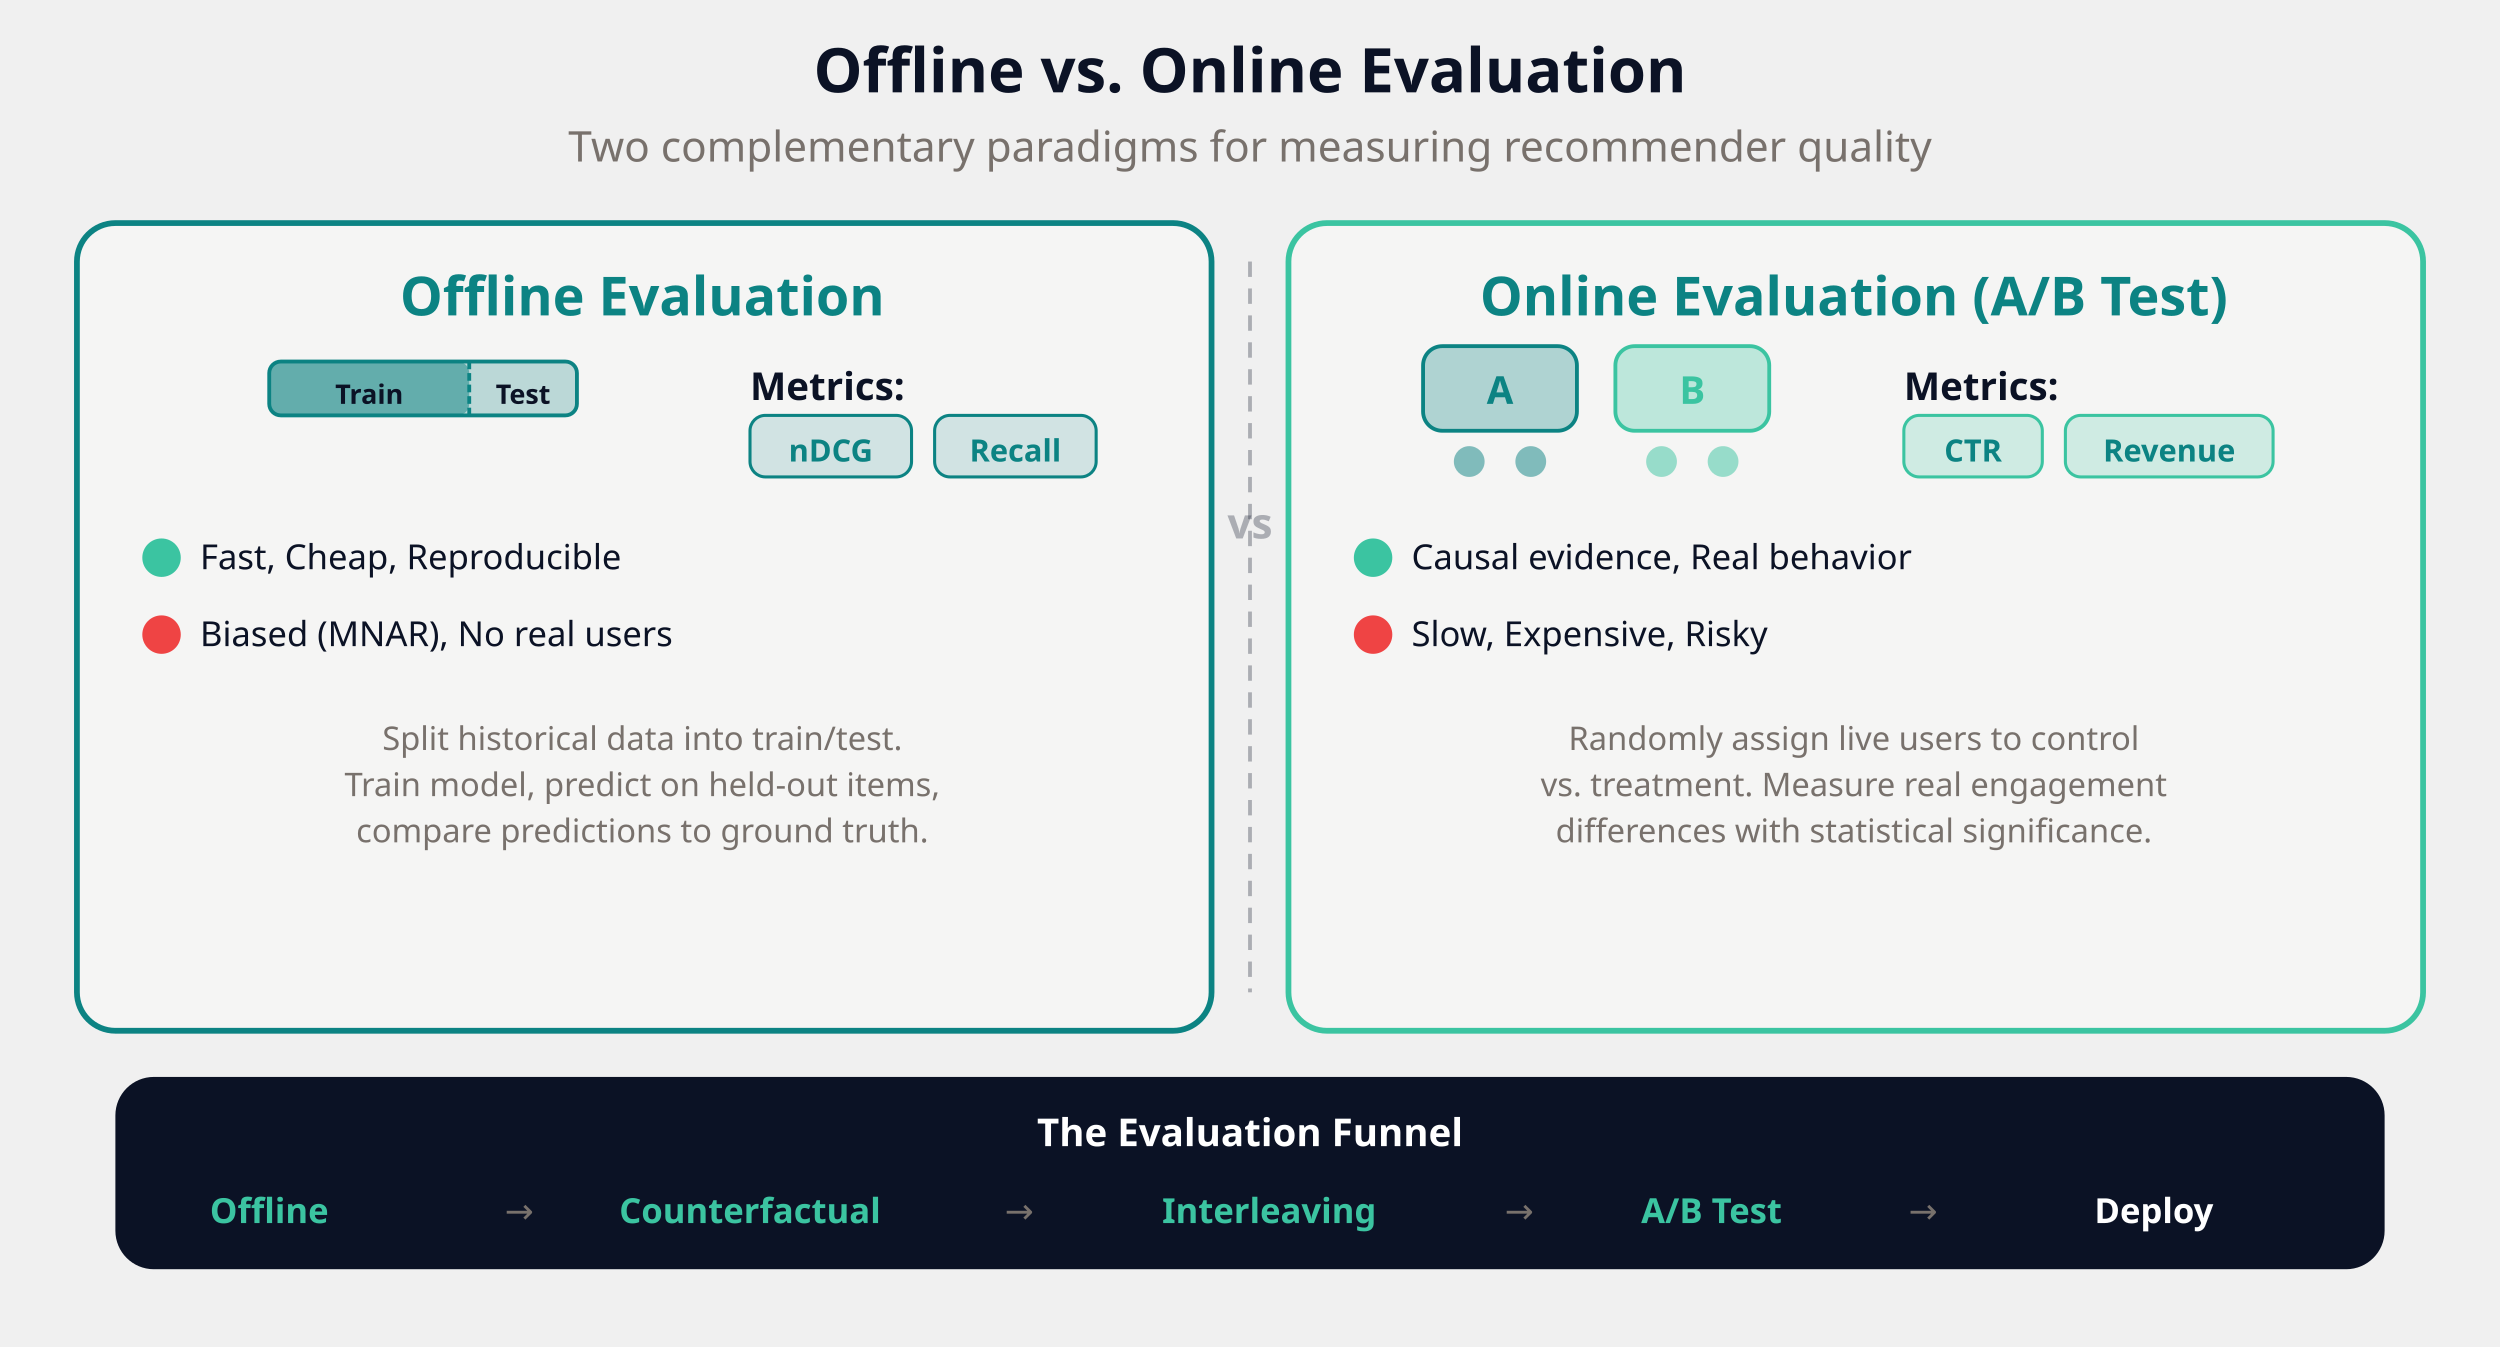
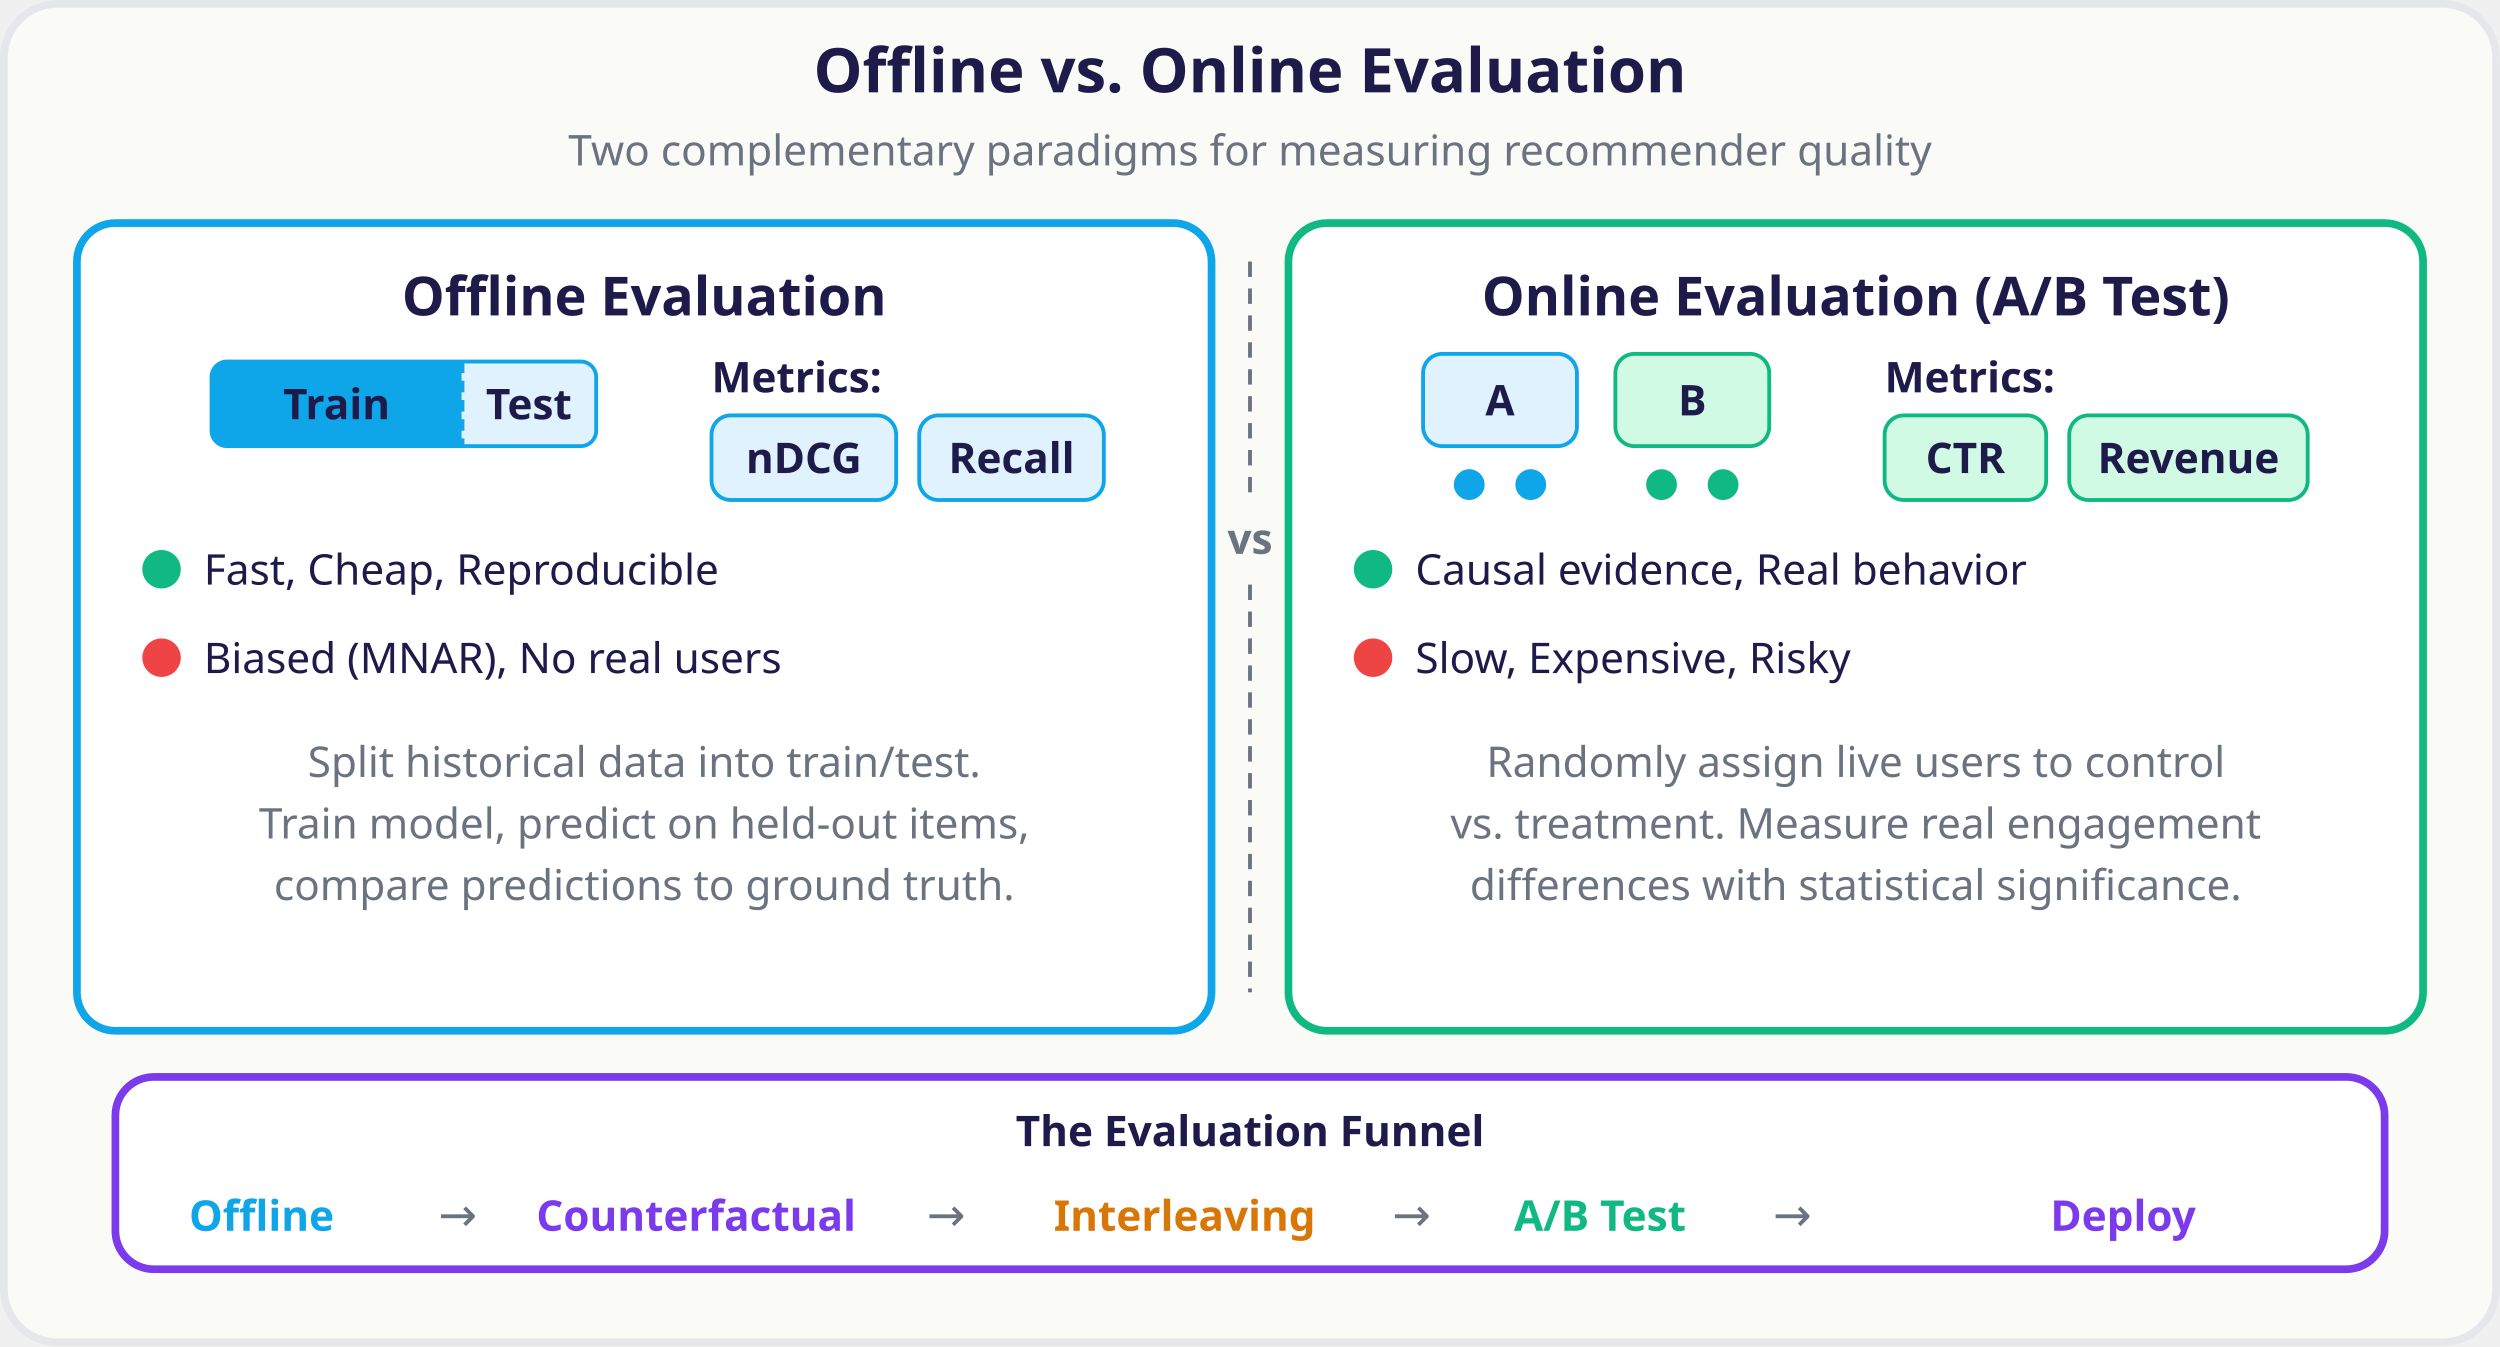
<svg xmlns="http://www.w3.org/2000/svg" viewBox="0 0 650 350" width="650" height="350" font-family="system-ui, sans-serif">
-   <text x="325" y="24" text-anchor="middle" font-size="16" font-weight="bold" fill="#0b1225">Offline vs. Online Evaluation</text>
-   <text x="325" y="42" text-anchor="middle" font-size="11" fill="#78716C">Two complementary paradigms for measuring recommender quality</text>
-   <rect x="20" y="58" width="295" height="210" rx="10" fill="#f5f5f4" stroke="#0c8383" stroke-width="1.5" />
-   <text x="167" y="82" text-anchor="middle" font-size="14" font-weight="bold" fill="#0c8383">Offline Evaluation</text>
-   <g transform="translate(70, 94)">
-     <rect x="0" y="0" width="80" height="14" rx="3" fill="#0c8383" fill-opacity="0.25" stroke="#0c8383" stroke-width="1" />
-     <rect x="0" y="0" width="52" height="14" rx="3" fill="#0c8383" fill-opacity="0.5" />
-     <text x="26" y="11" text-anchor="middle" font-size="7" fill="#0b1225" font-weight="600">Train</text>
-     <text x="66" y="11" text-anchor="middle" font-size="7" fill="#0b1225" font-weight="600">Test</text>
-     <line x1="52" y1="0" x2="52" y2="14" stroke="#0c8383" stroke-width="1" stroke-dasharray="2,1" />
+   <rect x="1" y="1" width="648" height="348" rx="14" fill="#FAFAF7" stroke="#E5E7EB" stroke-width="2" />
+   <text x="325" y="24" text-anchor="middle" font-size="16" font-weight="700" fill="#1E1B4B">Offline vs. Online Evaluation</text>
+   <text x="325" y="43" text-anchor="middle" font-size="11" fill="#6B7280">Two complementary paradigms for measuring recommender quality</text>
+   <rect x="20" y="58" width="295" height="210" rx="10" fill="#FFFFFF" stroke="#0EA5E9" stroke-width="2" />
+   <text x="167.5" y="82" text-anchor="middle" font-size="14" font-weight="700" fill="#1E1B4B">Offline Evaluation</text>
+   <g transform="translate(55,94)">
+     <rect x="0" y="0" width="100" height="22" rx="4" fill="#E0F2FE" stroke="#0EA5E9" />
+     <path d="M4 0H65V22H4A4 4 0 0 1 0 18V4A4 4 0 0 1 4 0Z" fill="#0EA5E9" />
+     <line x1="65" y1="0" x2="65" y2="22" stroke="#0EA5E9" stroke-width="1.5" stroke-dasharray="3 2" />
+     <text x="32.5" y="15" text-anchor="middle" font-size="11" fill="#1E1B4B" font-weight="600">Train</text>
+     <text x="82.5" y="15" text-anchor="middle" font-size="11" fill="#1E1B4B" font-weight="600">Test</text>
  </g>
-   <text x="195" y="104" text-anchor="start" font-size="10" fill="#0b1225" font-weight="600">Metrics:</text>
-   <g transform="translate(195, 108)">
-     <rect x="0" y="0" width="42" height="16" rx="4" fill="#0c8383" fill-opacity="0.15" stroke="#0c8383" stroke-width="0.8" />
-     <text x="21" y="12" text-anchor="middle" font-size="8" fill="#0c8383" font-weight="600">nDCG</text>
-     <rect x="48" y="0" width="42" height="16" rx="4" fill="#0c8383" fill-opacity="0.15" stroke="#0c8383" stroke-width="0.8" />
-     <text x="69" y="12" text-anchor="middle" font-size="8" fill="#0c8383" font-weight="600">Recall</text>
+   <text x="185" y="102" font-size="11" fill="#1E1B4B" font-weight="600">Metrics:</text>
+   <g transform="translate(185,108)">
+     <rect x="0" y="0" width="48" height="22" rx="5" fill="#E0F2FE" stroke="#0EA5E9" />
+     <text x="24" y="15" text-anchor="middle" font-size="11" fill="#1E1B4B" font-weight="600">nDCG</text>
+     <rect x="54" y="0" width="48" height="22" rx="5" fill="#E0F2FE" stroke="#0EA5E9" />
+     <text x="78" y="15" text-anchor="middle" font-size="11" fill="#1E1B4B" font-weight="600">Recall</text>
  </g>
-   <circle cx="42" cy="145" r="5" fill="#3bc4a1" />
-   <text x="52" y="148" font-size="9" fill="#0b1225">Fast, Cheap, Reproducible</text>
-   <circle cx="42" cy="165" r="5" fill="#ef4444" />
-   <text x="52" y="168" font-size="9" fill="#0b1225">Biased (MNAR), No real users</text>
-   <text x="167" y="195" text-anchor="middle" font-size="8.5" fill="#78716C">Split historical data into train/test.</text>
-   <text x="167" y="207" text-anchor="middle" font-size="8.5" fill="#78716C">Train model, predict on held-out items,</text>
-   <text x="167" y="219" text-anchor="middle" font-size="8.5" fill="#78716C">compare predictions to ground truth.</text>
-   <line x1="325" y1="68" x2="325" y2="258" stroke="#0b1225" stroke-width="1" stroke-dasharray="4,3" stroke-opacity="0.3" />
-   <text x="325" y="140" text-anchor="middle" font-size="11" font-weight="bold" fill="#0b1225" opacity="0.3">vs</text>
-   <rect x="335" y="58" width="295" height="210" rx="10" fill="#f5f5f4" stroke="#3bc4a1" stroke-width="1.5" />
-   <text x="482" y="82" text-anchor="middle" font-size="14" font-weight="bold" fill="#0c8383">Online Evaluation (A/B Test)</text>
-   <g transform="translate(370, 90)">
-     <rect x="0" y="0" width="40" height="22" rx="5" fill="#0c8383" fill-opacity="0.3" stroke="#0c8383" stroke-width="1" />
-     <text x="20" y="15" text-anchor="middle" font-size="10" font-weight="bold" fill="#0c8383">A</text>
-     <rect x="50" y="0" width="40" height="22" rx="5" fill="#3bc4a1" fill-opacity="0.3" stroke="#3bc4a1" stroke-width="1" />
-     <text x="70" y="15" text-anchor="middle" font-size="10" font-weight="bold" fill="#3bc4a1">B</text>
-     <circle cx="12" cy="30" r="4" fill="#0c8383" fill-opacity="0.5" />
-     <circle cx="28" cy="30" r="4" fill="#0c8383" fill-opacity="0.5" />
-     <circle cx="62" cy="30" r="4" fill="#3bc4a1" fill-opacity="0.5" />
-     <circle cx="78" cy="30" r="4" fill="#3bc4a1" fill-opacity="0.5" />
+   <circle cx="42" cy="148" r="5" fill="#10B981" />
+   <text x="53" y="152" font-size="11" fill="#1E1B4B">Fast, Cheap, Reproducible</text>
+   <circle cx="42" cy="171" r="5" fill="#EF4444" />
+   <text x="53" y="175" font-size="11" fill="#1E1B4B">Biased (MNAR), No real users</text>
+   <text x="167.5" y="202" text-anchor="middle" font-size="11" fill="#6B7280">Split historical data into train/test.</text>
+   <text x="167.5" y="218" text-anchor="middle" font-size="11" fill="#6B7280">Train model, predict on held-out items,</text>
+   <text x="167.5" y="234" text-anchor="middle" font-size="11" fill="#6B7280">compare predictions to ground truth.</text>
+   <line x1="325" y1="68" x2="325" y2="128" stroke="#6B7280" stroke-width="1" stroke-dasharray="4 3" />
+   <text x="325" y="144" text-anchor="middle" font-size="11" font-weight="700" fill="#6B7280">vs</text>
+   <line x1="325" y1="152" x2="325" y2="258" stroke="#6B7280" stroke-width="1" stroke-dasharray="4 3" />
+   <rect x="335" y="58" width="295" height="210" rx="10" fill="#FFFFFF" stroke="#10B981" stroke-width="2" />
+   <text x="482.5" y="82" text-anchor="middle" font-size="14" font-weight="700" fill="#1E1B4B">Online Evaluation (A/B Test)</text>
+   <g transform="translate(370,92)">
+     <rect x="0" y="0" width="40" height="24" rx="5" fill="#E0F2FE" stroke="#0EA5E9" />
+     <text x="20" y="16" text-anchor="middle" font-size="11" font-weight="700" fill="#1E1B4B">A</text>
+     <rect x="50" y="0" width="40" height="24" rx="5" fill="#D1FAE5" stroke="#10B981" />
+     <text x="70" y="16" text-anchor="middle" font-size="11" font-weight="700" fill="#1E1B4B">B</text>
+     <circle cx="12" cy="34" r="4" fill="#0EA5E9" />
+     <circle cx="28" cy="34" r="4" fill="#0EA5E9" />
+     <circle cx="62" cy="34" r="4" fill="#10B981" />
+     <circle cx="78" cy="34" r="4" fill="#10B981" />
  </g>
-   <text x="495" y="104" text-anchor="start" font-size="10" fill="#0b1225" font-weight="600">Metrics:</text>
-   <g transform="translate(495, 108)">
-     <rect x="0" y="0" width="36" height="16" rx="4" fill="#3bc4a1" fill-opacity="0.2" stroke="#3bc4a1" stroke-width="0.8" />
-     <text x="18" y="12" text-anchor="middle" font-size="8" fill="#0c8383" font-weight="600">CTR</text>
-     <rect x="42" y="0" width="54" height="16" rx="4" fill="#3bc4a1" fill-opacity="0.2" stroke="#3bc4a1" stroke-width="0.8" />
-     <text x="69" y="12" text-anchor="middle" font-size="8" fill="#0c8383" font-weight="600">Revenue</text>
+   <text x="490" y="102" font-size="11" fill="#1E1B4B" font-weight="600">Metrics:</text>
+   <g transform="translate(490,108)">
+     <rect x="0" y="0" width="42" height="22" rx="5" fill="#D1FAE5" stroke="#10B981" />
+     <text x="21" y="15" text-anchor="middle" font-size="11" fill="#1E1B4B" font-weight="600">CTR</text>
+     <rect x="48" y="0" width="62" height="22" rx="5" fill="#D1FAE5" stroke="#10B981" />
+     <text x="79" y="15" text-anchor="middle" font-size="11" fill="#1E1B4B" font-weight="600">Revenue</text>
  </g>
-   <circle cx="357" cy="145" r="5" fill="#3bc4a1" />
-   <text x="367" y="148" font-size="9" fill="#0b1225">Causal evidence, Real behavior</text>
-   <circle cx="357" cy="165" r="5" fill="#ef4444" />
-   <text x="367" y="168" font-size="9" fill="#0b1225">Slow, Expensive, Risky</text>
-   <text x="482" y="195" text-anchor="middle" font-size="8.5" fill="#78716C">Randomly assign live users to control</text>
-   <text x="482" y="207" text-anchor="middle" font-size="8.5" fill="#78716C">vs. treatment. Measure real engagement</text>
-   <text x="482" y="219" text-anchor="middle" font-size="8.5" fill="#78716C">differences with statistical significance.</text>
-   <rect x="30" y="280" width="590" height="50" rx="10" fill="#0b1225" />
-   <polygon points="45,305 595,305 605,305 595,305" fill="none" />
-   <text x="325" y="298" text-anchor="middle" font-size="10" font-weight="600" fill="white">The Evaluation Funnel</text>
-   <text x="70" y="318" text-anchor="middle" font-size="9" fill="#3bc4a1" font-weight="600">Offline</text>
-   <text x="135" y="318" text-anchor="middle" font-size="9" fill="#78716C">→</text>
-   <text x="195" y="318" text-anchor="middle" font-size="9" fill="#3bc4a1" font-weight="600">Counterfactual</text>
-   <text x="265" y="318" text-anchor="middle" font-size="9" fill="#78716C">→</text>
-   <text x="330" y="318" text-anchor="middle" font-size="9" fill="#3bc4a1" font-weight="600">Interleaving</text>
-   <text x="395" y="318" text-anchor="middle" font-size="9" fill="#78716C">→</text>
-   <text x="445" y="318" text-anchor="middle" font-size="9" fill="#3bc4a1" font-weight="600">A/B Test</text>
-   <text x="500" y="318" text-anchor="middle" font-size="9" fill="#78716C">→</text>
-   <text x="560" y="318" text-anchor="middle" font-size="9" fill="white" font-weight="700">Deploy</text>
+   <circle cx="357" cy="148" r="5" fill="#10B981" />
+   <text x="368" y="152" font-size="11" fill="#1E1B4B">Causal evidence, Real behavior</text>
+   <circle cx="357" cy="171" r="5" fill="#EF4444" />
+   <text x="368" y="175" font-size="11" fill="#1E1B4B">Slow, Expensive, Risky</text>
+   <text x="482.5" y="202" text-anchor="middle" font-size="11" fill="#6B7280">Randomly assign live users to control</text>
+   <text x="482.5" y="218" text-anchor="middle" font-size="11" fill="#6B7280">vs. treatment. Measure real engagement</text>
+   <text x="482.5" y="234" text-anchor="middle" font-size="11" fill="#6B7280">differences with statistical significance.</text>
+   <rect x="30" y="280" width="590" height="50" rx="10" fill="#FFFFFF" stroke="#7C3AED" stroke-width="2" />
+   <text x="325" y="298" text-anchor="middle" font-size="11" font-weight="700" fill="#1E1B4B">The Evaluation Funnel</text>
+   <text x="68" y="320" text-anchor="middle" font-size="11" fill="#0EA5E9" font-weight="700">Offline</text>
+   <text x="119" y="320" text-anchor="middle" font-size="12" fill="#6B7280">→</text>
+   <text x="181" y="320" text-anchor="middle" font-size="11" fill="#7C3AED" font-weight="700">Counterfactual</text>
+   <text x="246" y="320" text-anchor="middle" font-size="12" fill="#6B7280">→</text>
+   <text x="308" y="320" text-anchor="middle" font-size="11" fill="#D97706" font-weight="700">Interleaving</text>
+   <text x="367" y="320" text-anchor="middle" font-size="12" fill="#6B7280">→</text>
+   <text x="416" y="320" text-anchor="middle" font-size="11" fill="#10B981" font-weight="700">A/B Test</text>
+   <text x="466" y="320" text-anchor="middle" font-size="12" fill="#6B7280">→</text>
+   <text x="552" y="320" text-anchor="middle" font-size="11" fill="#7C3AED" font-weight="700">Deploy</text>
</svg>
